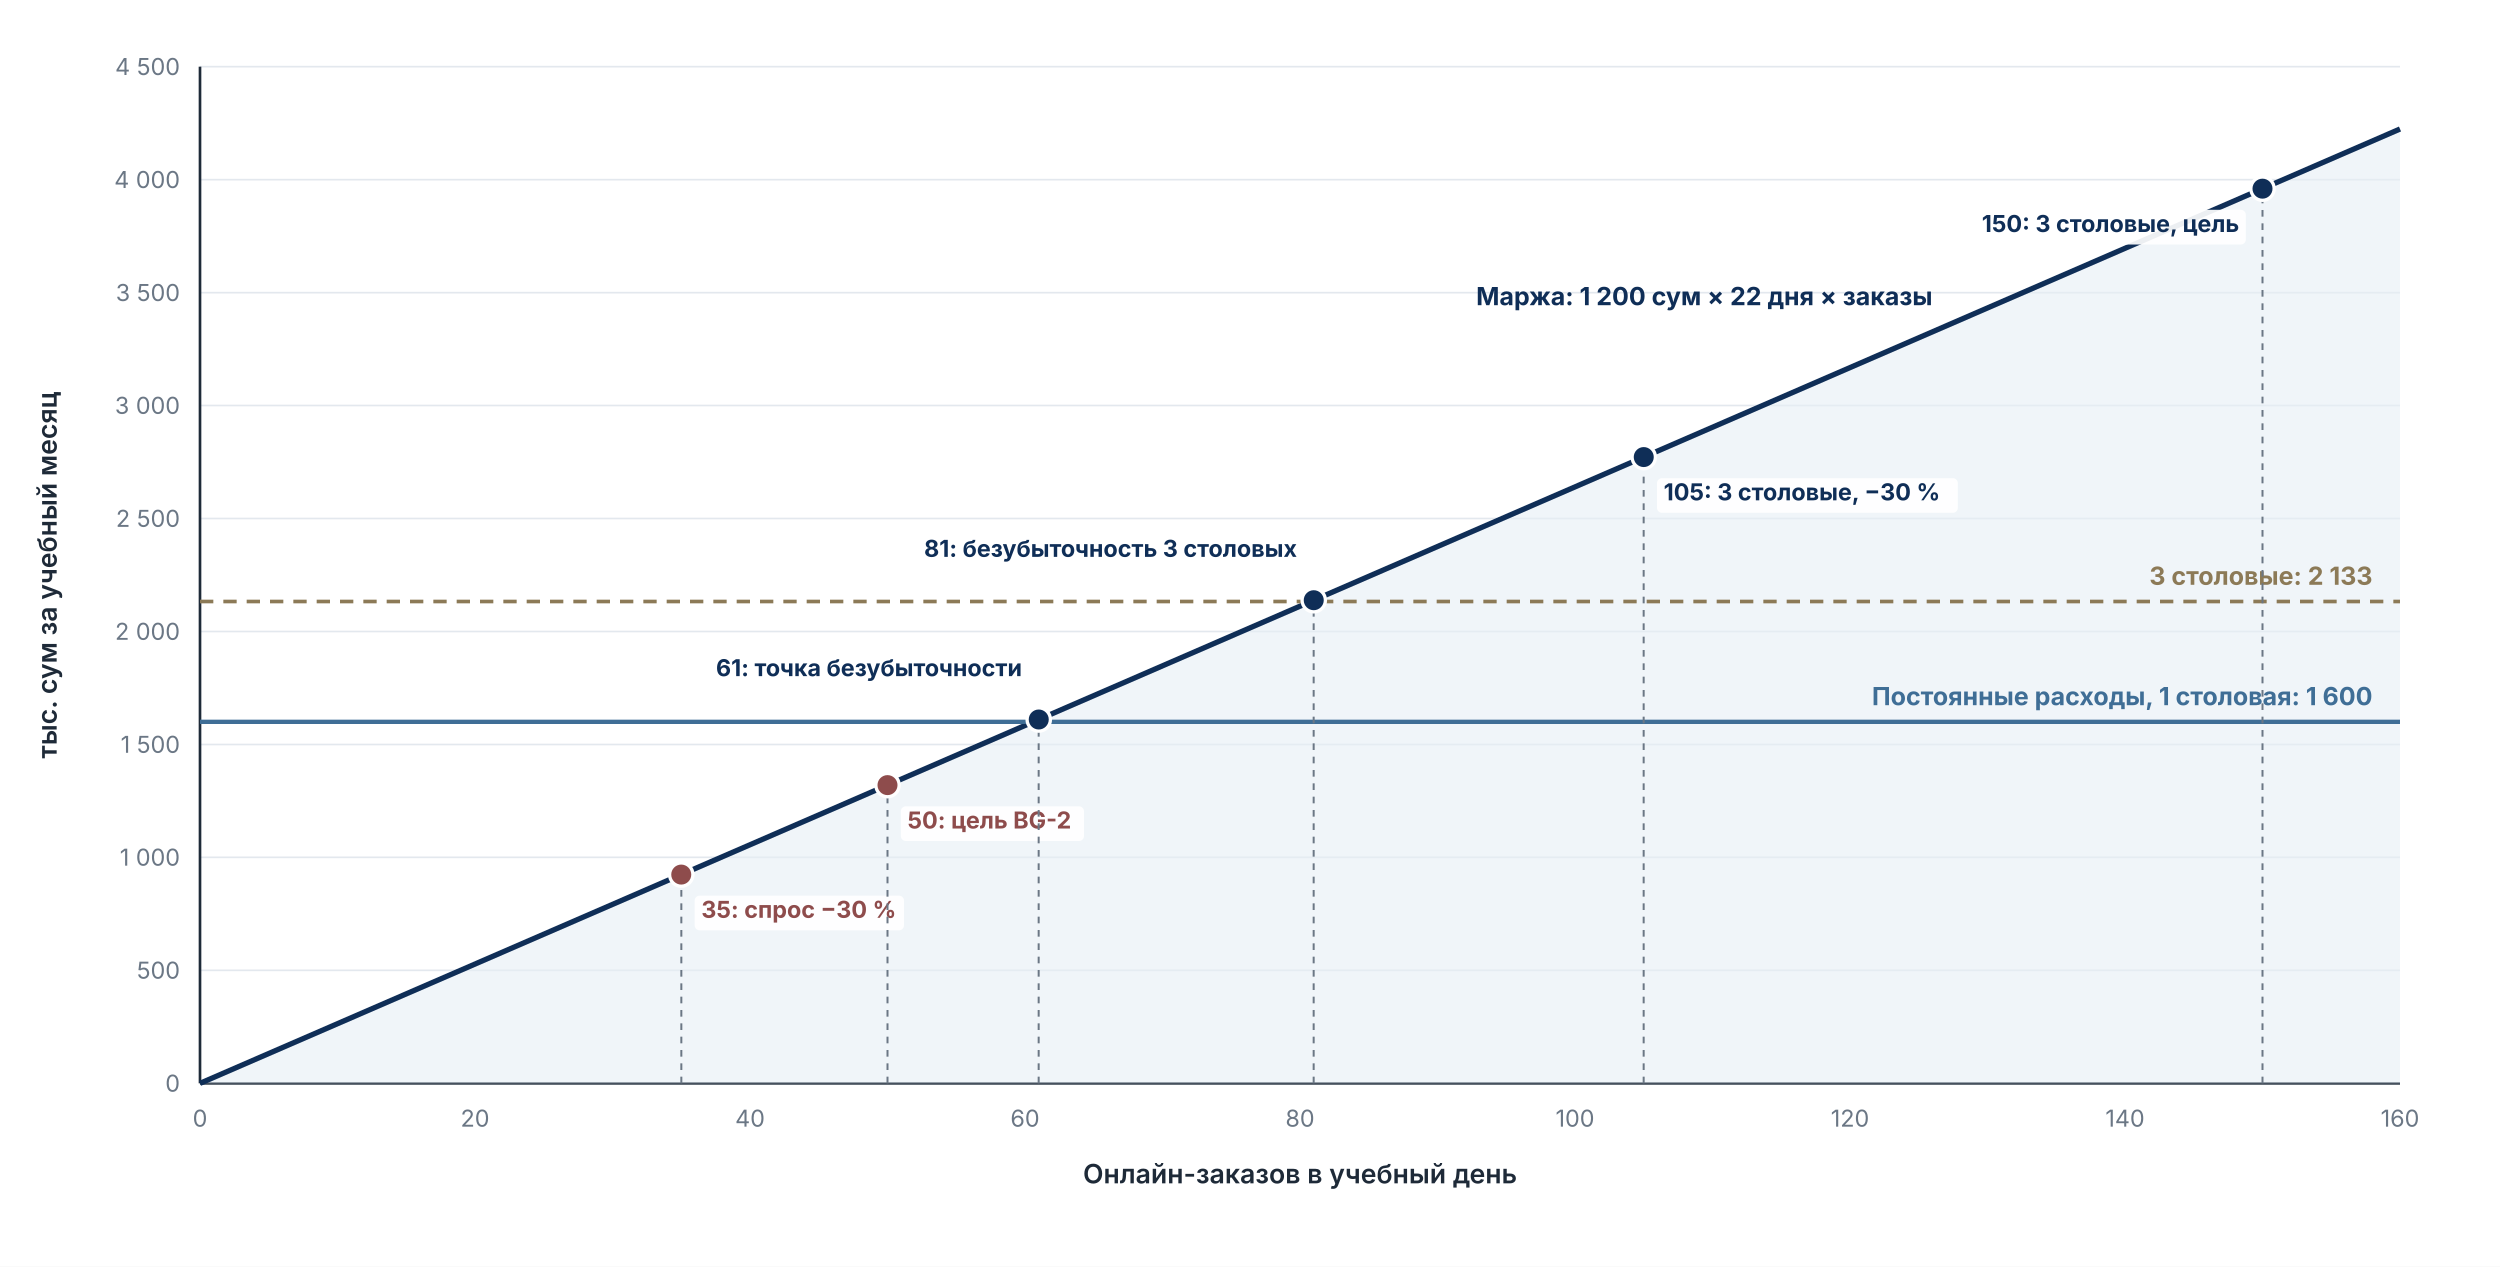
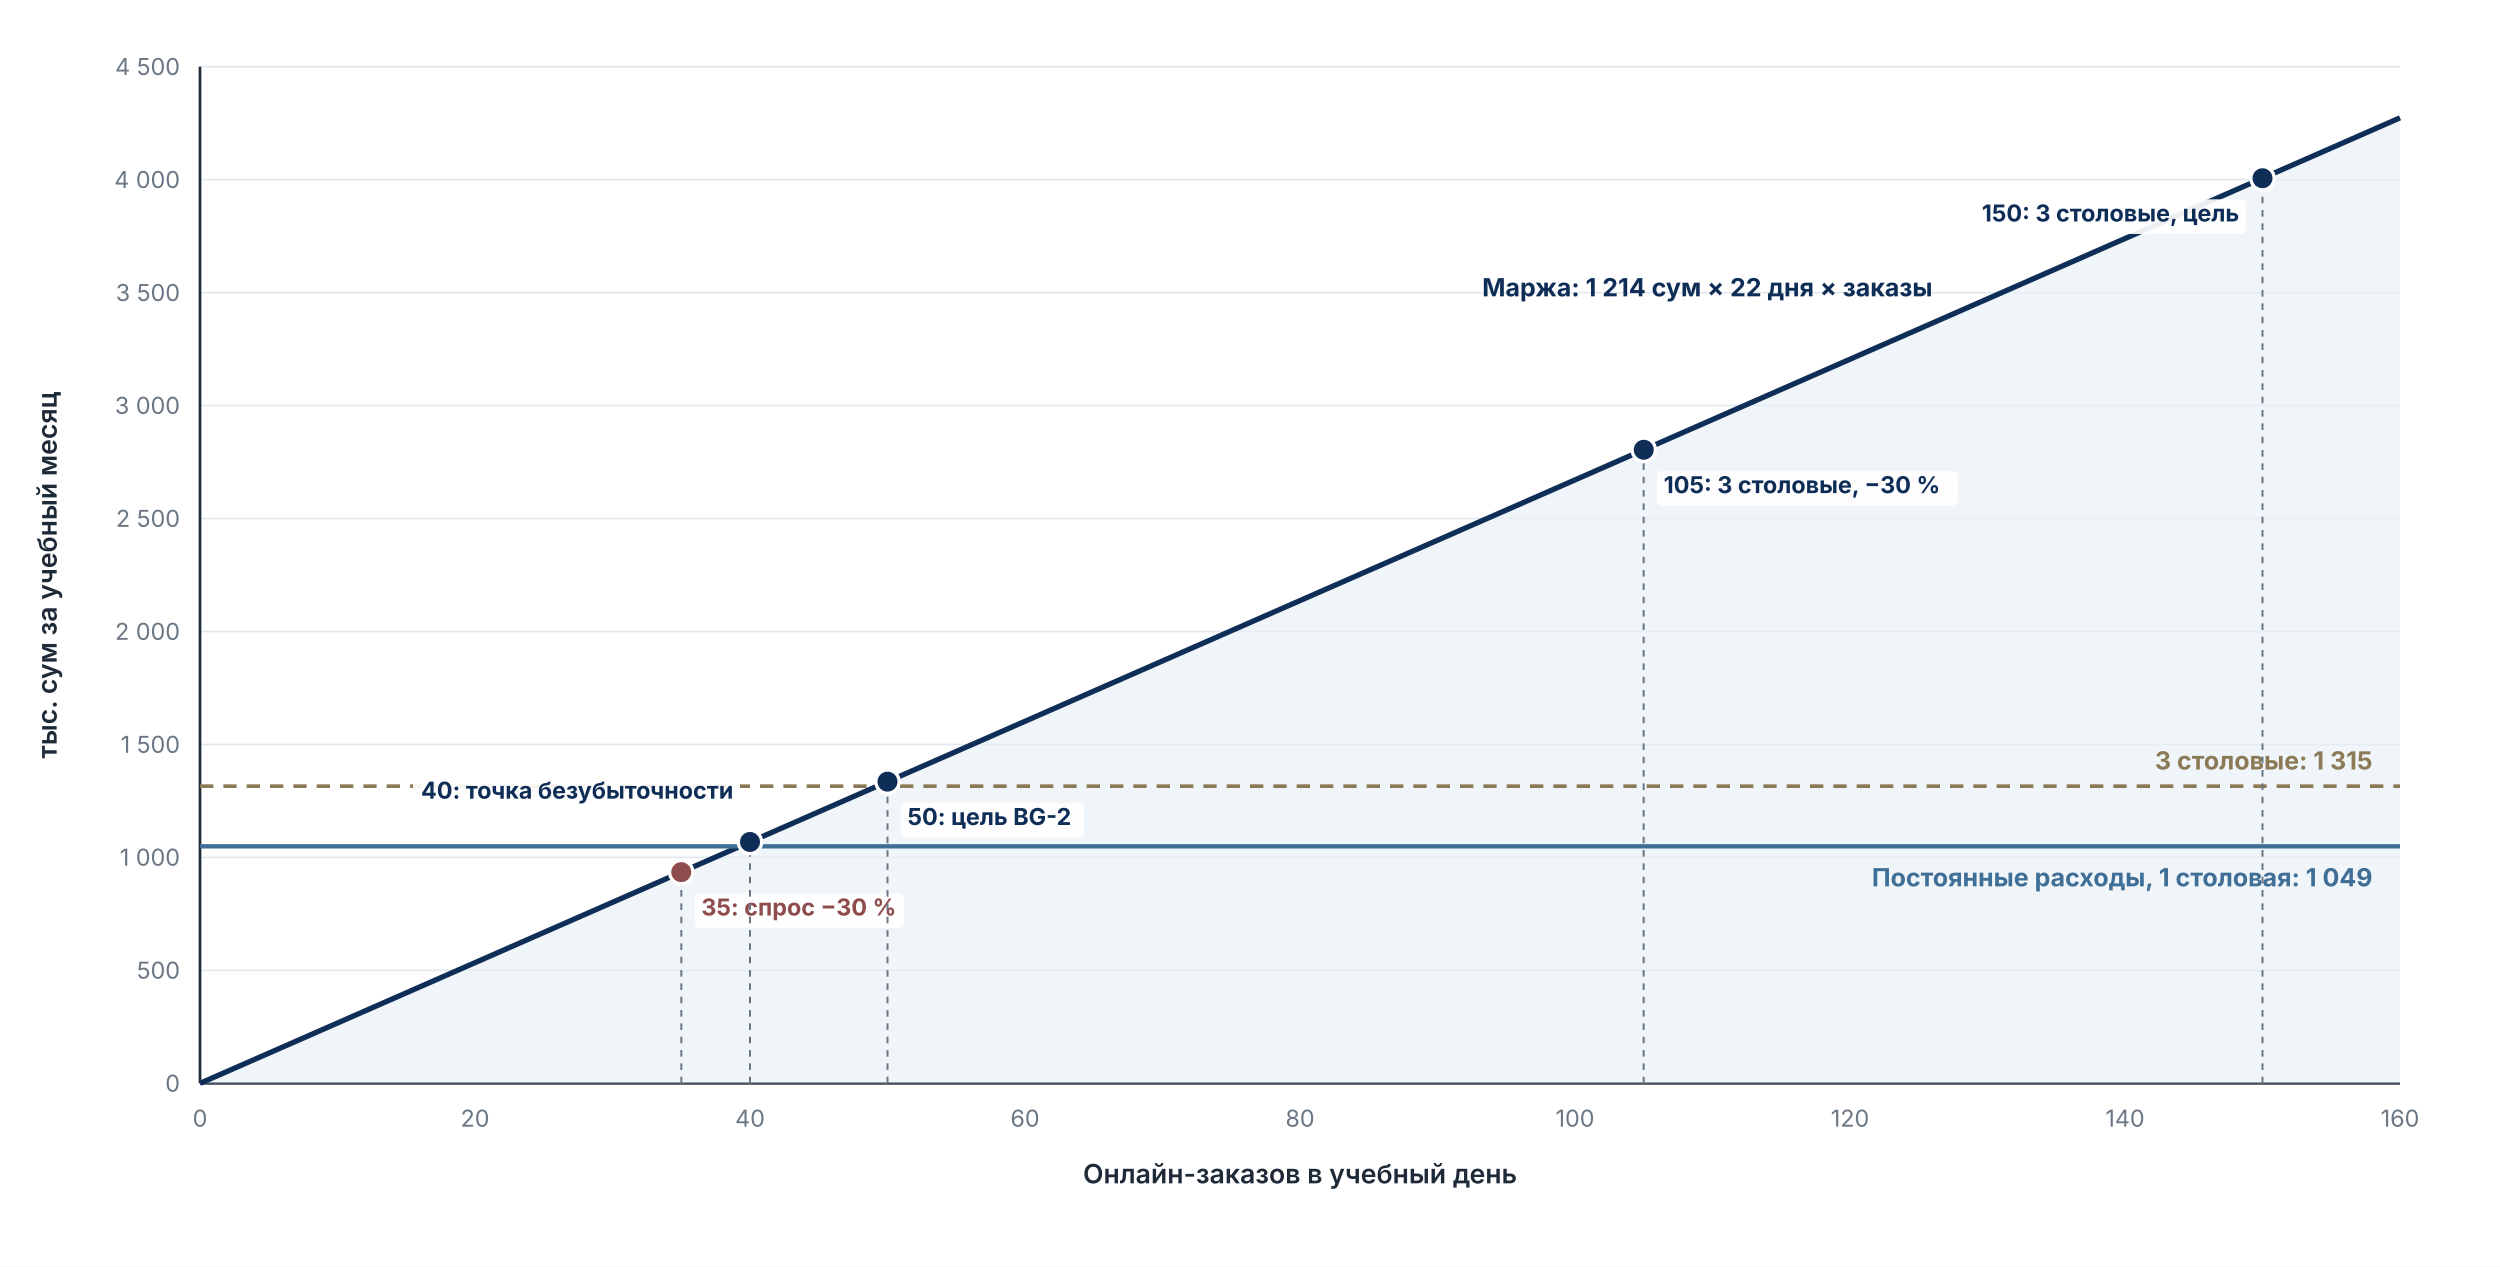
<svg xmlns="http://www.w3.org/2000/svg" width="1500" height="760" viewBox="0 0 1500 760" font-family="Inter, 'DejaVu Sans', Arial, sans-serif">
  <defs>
    <marker id="fill" viewBox="0 0 10 10" refX="9.5" refY="5" markerWidth="9" markerHeight="9" orient="auto-start-reverse">
      <path d="M0,0 L10,5 L0,10 z" fill="#33475E" />
    </marker>
    <marker id="open" viewBox="0 0 12 12" refX="11" refY="6" markerWidth="11" markerHeight="11" orient="auto-start-reverse">
      <path d="M1,1 L11,6 L1,11 z" fill="#fff" stroke="#6B7785" stroke-width="1.3" />
    </marker>
    <marker id="vee" viewBox="0 0 12 12" refX="11" refY="6" markerWidth="12" markerHeight="12" orient="auto-start-reverse">
      <path d="M1,1 L11,6 L1,11" fill="none" stroke="#33475E" stroke-width="1.5" />
    </marker>
    <marker id="tri" viewBox="0 0 14 14" refX="13" refY="7" markerWidth="15" markerHeight="15" orient="auto-start-reverse">
      <path d="M1,1 L13,7 L1,13 z" fill="#fff" stroke="#33475E" stroke-width="1.4" />
    </marker>
    <marker id="ocirc" viewBox="0 0 10 10" refX="5" refY="5" markerWidth="8" markerHeight="8">
      <circle cx="5" cy="5" r="3.6" fill="#fff" stroke="#6B7785" stroke-width="1.3" />
    </marker>
    <marker id="diamond" viewBox="0 0 16 10" refX="1" refY="5" markerWidth="16" markerHeight="10" orient="auto-start-reverse">
      <path d="M1,5 L8,1 L15,5 L8,9 z" fill="#0F2E57" />
    </marker>
    <marker id="odiamond" viewBox="0 0 16 10" refX="1" refY="5" markerWidth="16" markerHeight="10" orient="auto-start-reverse">
      <path d="M1,5 L8,1 L15,5 L8,9 z" fill="#fff" stroke="#33475E" stroke-width="1.2" />
    </marker>
    <marker id="crow" viewBox="0 0 16 16" refX="15" refY="8" markerWidth="16" markerHeight="16" orient="auto-start-reverse">
      <path d="M15,1 L3,8 L15,15 M3,1 L3,15" fill="none" stroke="#33475E" stroke-width="1.5" />
    </marker>
    <marker id="one" viewBox="0 0 16 16" refX="15" refY="8" markerWidth="16" markerHeight="16" orient="auto-start-reverse">
      <path d="M9,1 L9,15 M5,1 L5,15" fill="none" stroke="#33475E" stroke-width="1.5" />
    </marker>
  </defs>
  <rect width="100%" height="100%" fill="#FFFFFF" />
  <path d="M120.0,650.0 L1440.0,650.0" fill="none" stroke="#E3E8EE" stroke-width="1" />
  <text x="108.0" y="655.0" font-size="14" text-anchor="end" font-weight="400" fill="#6B7785">0</text>
  <path d="M120.0,582.2 L1440.0,582.2" fill="none" stroke="#E3E8EE" stroke-width="1" />
  <text x="108.0" y="587.2" font-size="14" text-anchor="end" font-weight="400" fill="#6B7785">500</text>
  <path d="M120.0,514.4 L1440.0,514.4" fill="none" stroke="#E3E8EE" stroke-width="1" />
  <text x="108.0" y="519.4" font-size="14" text-anchor="end" font-weight="400" fill="#6B7785">1 000</text>
  <path d="M120.0,446.7 L1440.0,446.7" fill="none" stroke="#E3E8EE" stroke-width="1" />
  <text x="108.0" y="451.7" font-size="14" text-anchor="end" font-weight="400" fill="#6B7785">1 500</text>
  <path d="M120.0,378.9 L1440.0,378.9" fill="none" stroke="#E3E8EE" stroke-width="1" />
  <text x="108.0" y="383.9" font-size="14" text-anchor="end" font-weight="400" fill="#6B7785">2 000</text>
  <path d="M120.0,311.1 L1440.0,311.1" fill="none" stroke="#E3E8EE" stroke-width="1" />
  <text x="108.0" y="316.1" font-size="14" text-anchor="end" font-weight="400" fill="#6B7785">2 500</text>
  <path d="M120.0,243.3 L1440.0,243.3" fill="none" stroke="#E3E8EE" stroke-width="1" />
  <text x="108.0" y="248.3" font-size="14" text-anchor="end" font-weight="400" fill="#6B7785">3 000</text>
  <path d="M120.0,175.6 L1440.0,175.6" fill="none" stroke="#E3E8EE" stroke-width="1" />
  <text x="108.0" y="180.6" font-size="14" text-anchor="end" font-weight="400" fill="#6B7785">3 500</text>
  <path d="M120.0,107.8 L1440.0,107.8" fill="none" stroke="#E3E8EE" stroke-width="1" />
  <text x="108.0" y="112.8" font-size="14" text-anchor="end" font-weight="400" fill="#6B7785">4 000</text>
  <path d="M120.0,40.0 L1440.0,40.0" fill="none" stroke="#E3E8EE" stroke-width="1" />
  <text x="108.0" y="45.0" font-size="14" text-anchor="end" font-weight="400" fill="#6B7785">4 500</text>
  <text x="120.0" y="676.0" font-size="14" text-anchor="middle" font-weight="400" fill="#6B7785">0</text>
  <text x="285.0" y="676.0" font-size="14" text-anchor="middle" font-weight="400" fill="#6B7785">20</text>
  <text x="450.0" y="676.0" font-size="14" text-anchor="middle" font-weight="400" fill="#6B7785">40</text>
  <text x="615.0" y="676.0" font-size="14" text-anchor="middle" font-weight="400" fill="#6B7785">60</text>
  <text x="780.0" y="676.0" font-size="14" text-anchor="middle" font-weight="400" fill="#6B7785">80</text>
  <text x="945.0" y="676.0" font-size="14" text-anchor="middle" font-weight="400" fill="#6B7785">100</text>
  <text x="1110.0" y="676.0" font-size="14" text-anchor="middle" font-weight="400" fill="#6B7785">120</text>
  <text x="1275.0" y="676.0" font-size="14" text-anchor="middle" font-weight="400" fill="#6B7785">140</text>
  <text x="1440.0" y="676.0" font-size="14" text-anchor="middle" font-weight="400" fill="#6B7785">160</text>
  <path d="M120.0,650.0 L1440.0,650.0" fill="none" stroke="#1E2A38" stroke-width="1.6" />
  <path d="M120.0,650.0 L120.0,40.0" fill="none" stroke="#1E2A38" stroke-width="1.6" />
  <text x="780.0" y="710.0" font-size="16" text-anchor="middle" font-weight="600" fill="#1E2A38">Онлайн-заказов в учебный день</text>
  <text x="34" y="345.0" font-size="16" font-weight="600" fill="#1E2A38" text-anchor="middle" transform="rotate(-90 34 345.0)">тыс. сум за учебный месяц</text>
-   <polygon points="120.0,650.0 1440.0,77.413 1440.0,650.0" fill="#E6EEF5" opacity="0.6" />
-   <path d="M120.0,650.0 L1440.0,77.4" fill="none" stroke="#0F2E57" stroke-width="3.2" />
-   <text x="1159.5" y="183.1" font-size="15" text-anchor="end" font-weight="700" fill="#0F2E57">Маржа: 1 200 сум × 22 дня × заказы</text>
-   <path d="M120.0,433.1 L1440.0,433.1" fill="none" stroke="#3F6E96" stroke-width="2.6" />
-   <text x="1423.5" y="423.1" font-size="15" text-anchor="end" font-weight="700" fill="#3F6E96">Постоянные расходы, 1 столовая: 1 600</text>
-   <path d="M120.0,360.9 L1440.0,360.9" fill="none" stroke="#8C7A57" stroke-width="2.2" stroke-dasharray="8 6" />
-   <text x="1423.5" y="350.9" font-size="15" text-anchor="end" font-weight="700" fill="#8C7A57">3 столовые: 2 133</text>
-   <path d="M408.8,650.0 L408.8,524.7" fill="none" stroke="#6B7785" stroke-width="1.2" stroke-dasharray="4 4" />
-   <circle cx="408.75" cy="524.747" r="7" fill="#8E4C4C" stroke="#fff" stroke-width="2" />
-   <rect x="416.8" y="537.4" width="125.6" height="20.8" fill="#FFFFFF" fill-opacity="0.92" rx="3" />
-   <text x="420.8" y="550.7" font-size="14" text-anchor="start" font-weight="700" fill="#8E4C4C">35: спрос −30 %</text>
-   <path d="M532.5,650.0 L532.5,471.1" fill="none" stroke="#6B7785" stroke-width="1.2" stroke-dasharray="4 4" />
-   <circle cx="532.5" cy="471.067" r="7" fill="#8E4C4C" stroke="#fff" stroke-width="2" />
-   <rect x="540.5" y="483.8" width="109.9" height="20.8" fill="#FFFFFF" fill-opacity="0.92" rx="3" />
-   <text x="544.5" y="497.1" font-size="14" text-anchor="start" font-weight="700" fill="#8E4C4C">50: цель BG-2</text>
-   <path d="M623.2,650.0 L623.2,431.7" fill="none" stroke="#6B7785" stroke-width="1.2" stroke-dasharray="4 4" />
-   <circle cx="623.25" cy="431.701" r="7" fill="#0F2E57" stroke="#fff" stroke-width="2" />
-   <rect x="421.1" y="392.4" width="196.2" height="20.8" fill="#FFFFFF" fill-opacity="0.92" rx="3" />
-   <text x="613.2" y="405.7" font-size="14" text-anchor="end" font-weight="700" fill="#0F2E57">61: точка безубыточности</text>
-   <path d="M788.2,650.0 L788.2,360.1" fill="none" stroke="#6B7785" stroke-width="1.2" stroke-dasharray="4 4" />
-   <circle cx="788.25" cy="360.128" r="7" fill="#0F2E57" stroke="#fff" stroke-width="2" />
-   <rect x="546.9" y="320.8" width="235.4" height="20.8" fill="#FFFFFF" fill-opacity="0.92" rx="3" />
-   <text x="778.2" y="334.1" font-size="14" text-anchor="end" font-weight="700" fill="#0F2E57">81: безубыточность 3 столовых</text>
-   <path d="M986.2,650.0 L986.2,274.2" fill="none" stroke="#6B7785" stroke-width="1.2" stroke-dasharray="4 4" />
-   <circle cx="986.25" cy="274.24" r="7" fill="#0F2E57" stroke="#fff" stroke-width="2" />
-   <rect x="994.2" y="286.9" width="180.5" height="20.8" fill="#FFFFFF" fill-opacity="0.92" rx="3" />
-   <text x="998.2" y="300.2" font-size="14" text-anchor="start" font-weight="700" fill="#0F2E57">105: 3 столовые, −30 %</text>
-   <path d="M1357.5,650.0 L1357.5,113.2" fill="none" stroke="#6B7785" stroke-width="1.2" stroke-dasharray="4 4" />
-   <circle cx="1357.5" cy="113.2" r="7" fill="#0F2E57" stroke="#fff" stroke-width="2" />
-   <rect x="1174.9" y="125.9" width="172.6" height="20.8" fill="#FFFFFF" fill-opacity="0.92" rx="3" />
-   <text x="1343.5" y="139.2" font-size="14" text-anchor="end" font-weight="700" fill="#0F2E57">150: 3 столовые, цель</text>
+   <polygon points="120.0,650.0 1440.0,70.733 1440.0,650.0" fill="#E6EEF5" opacity="0.6" />
+   <path d="M120.0,650.0 L1440.0,70.7" fill="none" stroke="#0F2E57" stroke-width="3.2" />
+   <text x="1159.5" y="177.8" font-size="15" text-anchor="end" font-weight="700" fill="#0F2E57">Маржа: 1 214 сум × 22 дня × заказы</text>
+   <path d="M120.0,507.8 L1440.0,507.8" fill="none" stroke="#3F6E96" stroke-width="2.6" />
+   <text x="1423.5" y="531.8" font-size="15" text-anchor="end" font-weight="700" fill="#3F6E96">Постоянные расходы, 1 столовая: 1 049</text>
+   <path d="M120.0,471.7 L1440.0,471.7" fill="none" stroke="#8C7A57" stroke-width="2.2" stroke-dasharray="8 6" />
+   <text x="1423.5" y="461.7" font-size="15" text-anchor="end" font-weight="700" fill="#8C7A57">3 столовые: 1 315</text>
+   <path d="M408.8,650.0 L408.8,523.3" fill="none" stroke="#6B7785" stroke-width="1.2" stroke-dasharray="4 4" />
+   <circle cx="408.75" cy="523.285" r="7" fill="#8E4C4C" stroke="#fff" stroke-width="2" />
+   <rect x="416.8" y="536.0" width="125.6" height="20.8" fill="#FFFFFF" fill-opacity="0.92" rx="3" />
+   <text x="420.8" y="549.3" font-size="14" text-anchor="start" font-weight="700" fill="#8E4C4C">35: спрос −30 %</text>
+   <path d="M450.0,650.0 L450.0,505.2" fill="none" stroke="#6B7785" stroke-width="1.2" stroke-dasharray="4 4" />
+   <circle cx="450.0" cy="505.183" r="7" fill="#0F2E57" stroke="#fff" stroke-width="2" />
+   <rect x="247.8" y="465.9" width="196.2" height="20.8" fill="#FFFFFF" fill-opacity="0.92" rx="3" />
+   <text x="440.0" y="479.2" font-size="14" text-anchor="end" font-weight="700" fill="#0F2E57">40: точка безубыточности</text>
+   <path d="M532.5,650.0 L532.5,469.0" fill="none" stroke="#6B7785" stroke-width="1.2" stroke-dasharray="4 4" />
+   <circle cx="532.5" cy="468.979" r="7" fill="#0F2E57" stroke="#fff" stroke-width="2" />
+   <rect x="540.5" y="481.7" width="109.9" height="20.8" fill="#FFFFFF" fill-opacity="0.92" rx="3" />
+   <text x="544.5" y="495.0" font-size="14" text-anchor="start" font-weight="700" fill="#0F2E57">50: цель BG-2</text>
+   <path d="M986.2,650.0 L986.2,269.9" fill="none" stroke="#6B7785" stroke-width="1.2" stroke-dasharray="4 4" />
+   <circle cx="986.25" cy="269.856" r="7" fill="#0F2E57" stroke="#fff" stroke-width="2" />
+   <rect x="994.2" y="282.6" width="180.5" height="20.8" fill="#FFFFFF" fill-opacity="0.92" rx="3" />
+   <text x="998.2" y="295.9" font-size="14" text-anchor="start" font-weight="700" fill="#0F2E57">105: 3 столовые, −30 %</text>
+   <path d="M1357.5,650.0 L1357.5,106.9" fill="none" stroke="#6B7785" stroke-width="1.2" stroke-dasharray="4 4" />
+   <circle cx="1357.5" cy="106.937" r="7" fill="#0F2E57" stroke="#fff" stroke-width="2" />
+   <rect x="1174.9" y="119.6" width="172.6" height="20.8" fill="#FFFFFF" fill-opacity="0.92" rx="3" />
+   <text x="1343.5" y="132.9" font-size="14" text-anchor="end" font-weight="700" fill="#0F2E57">150: 3 столовые, цель</text>
</svg>
